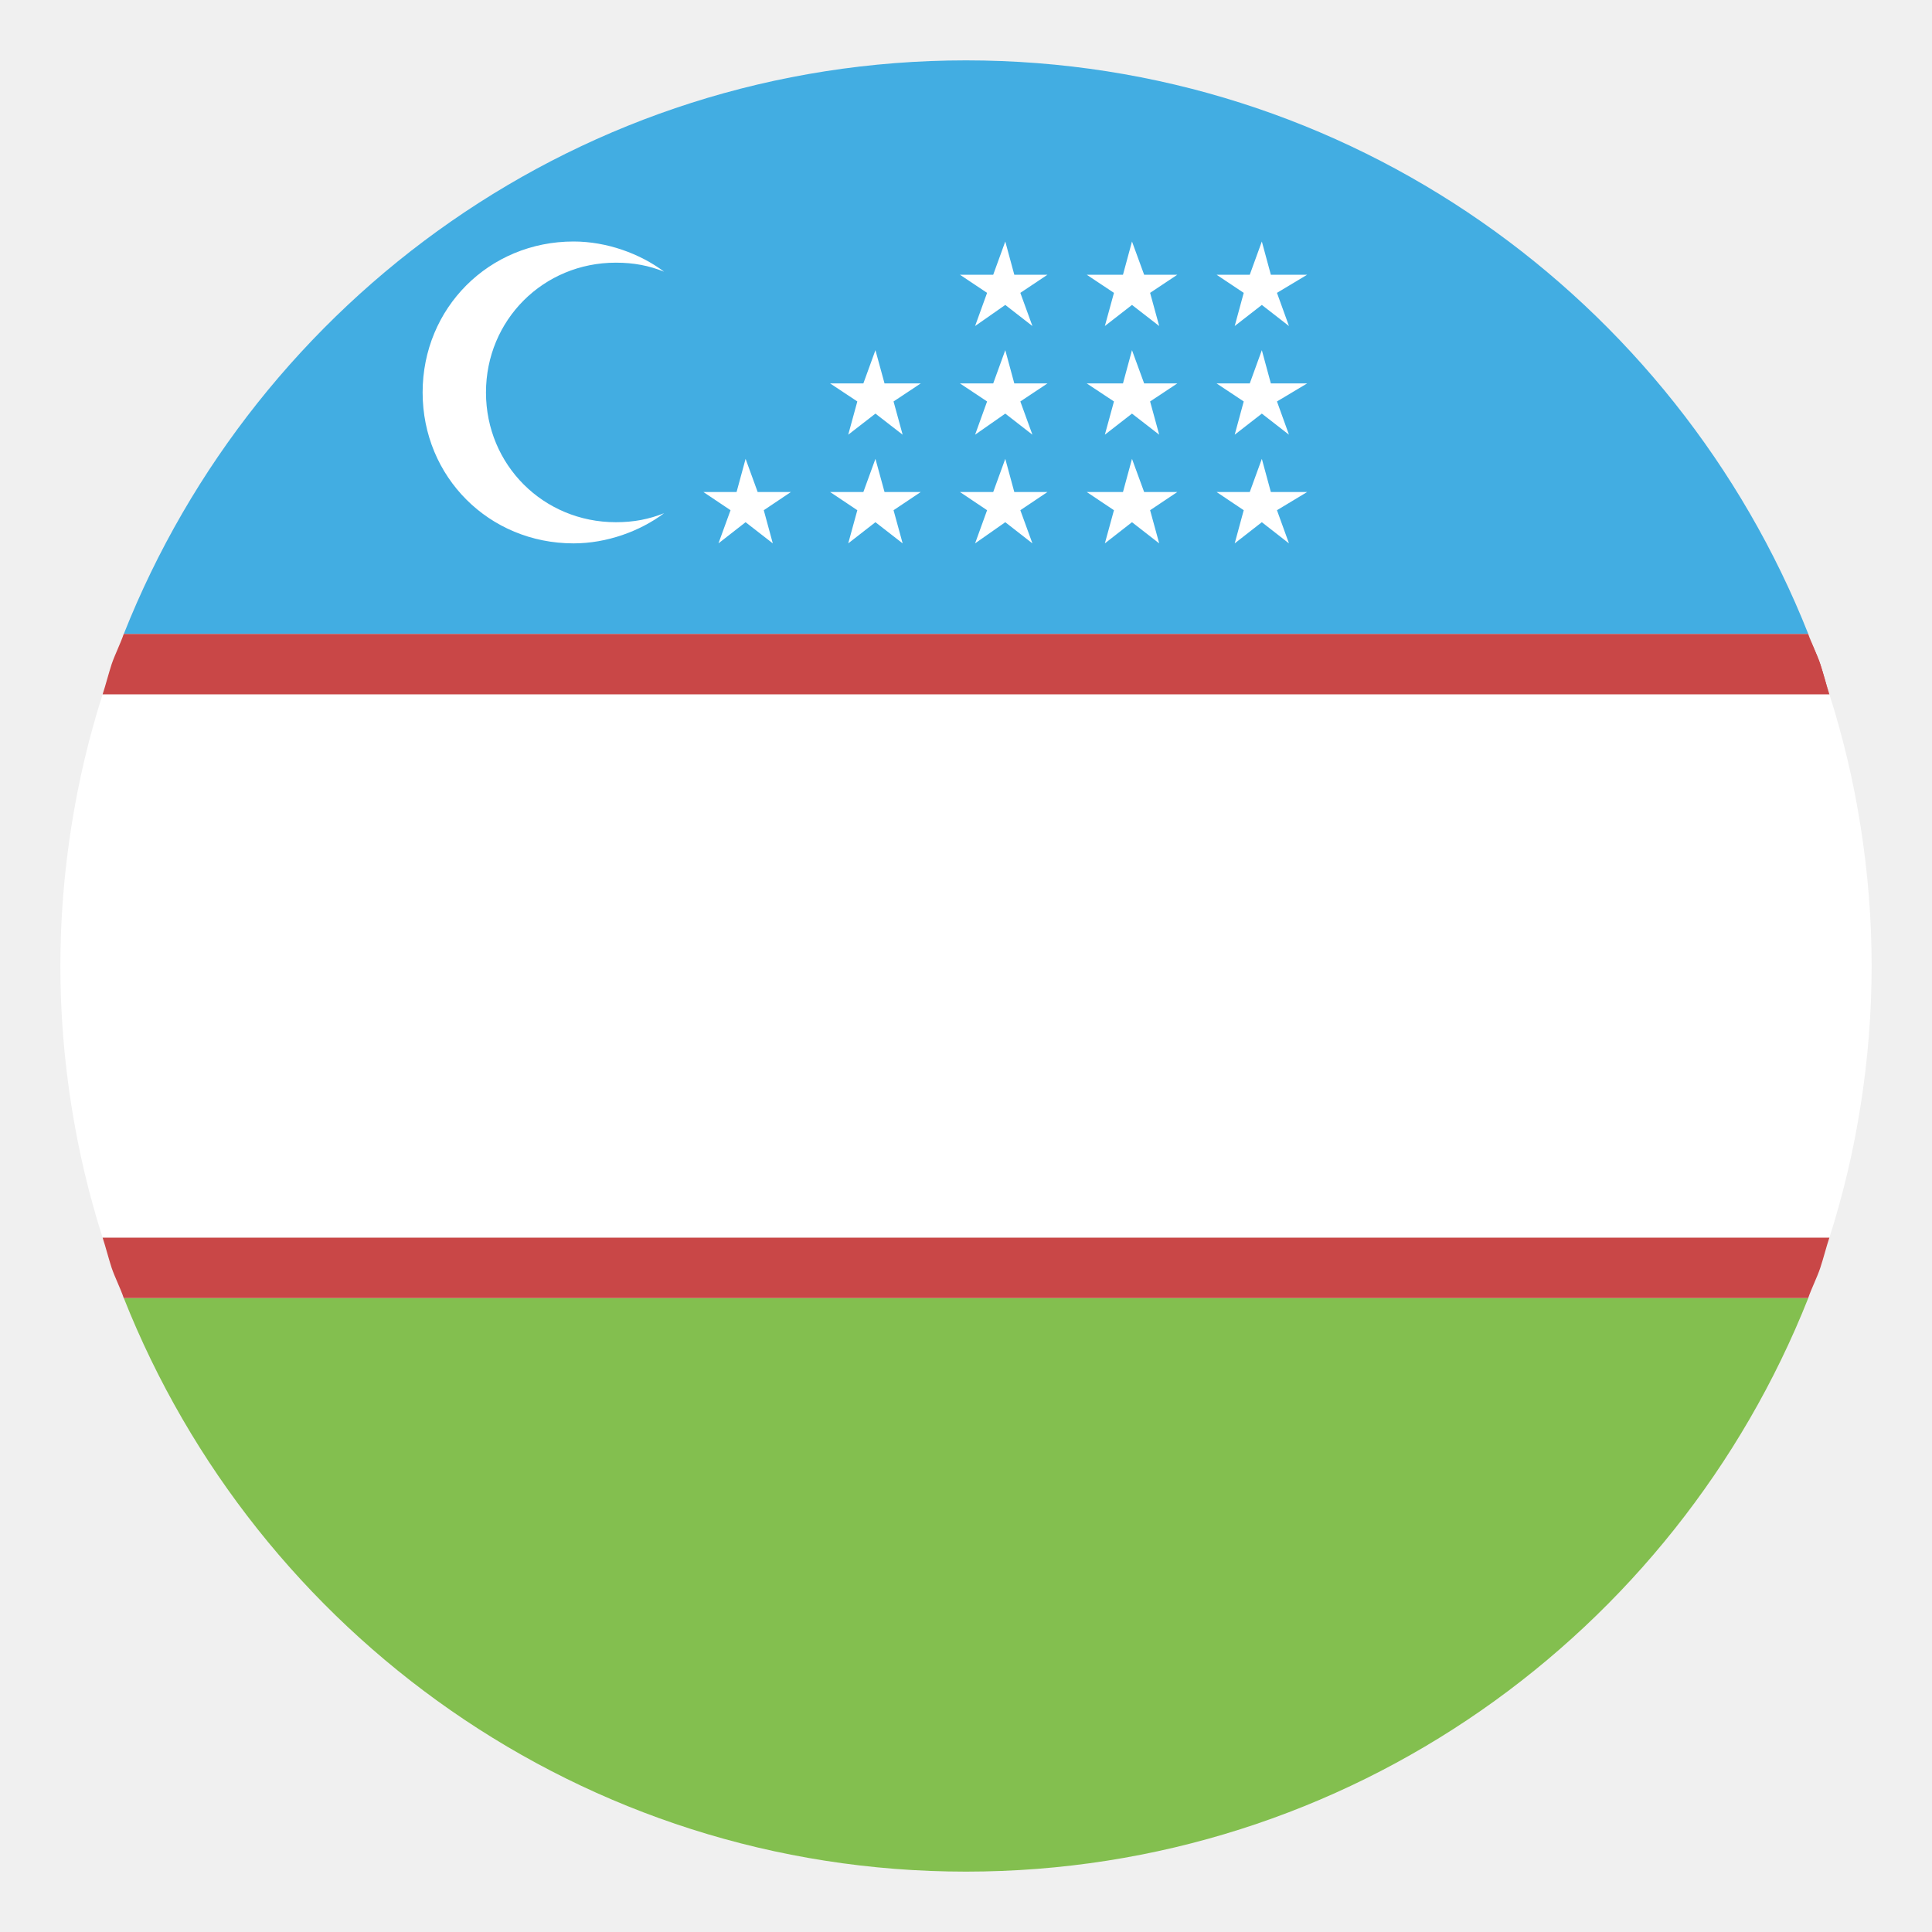
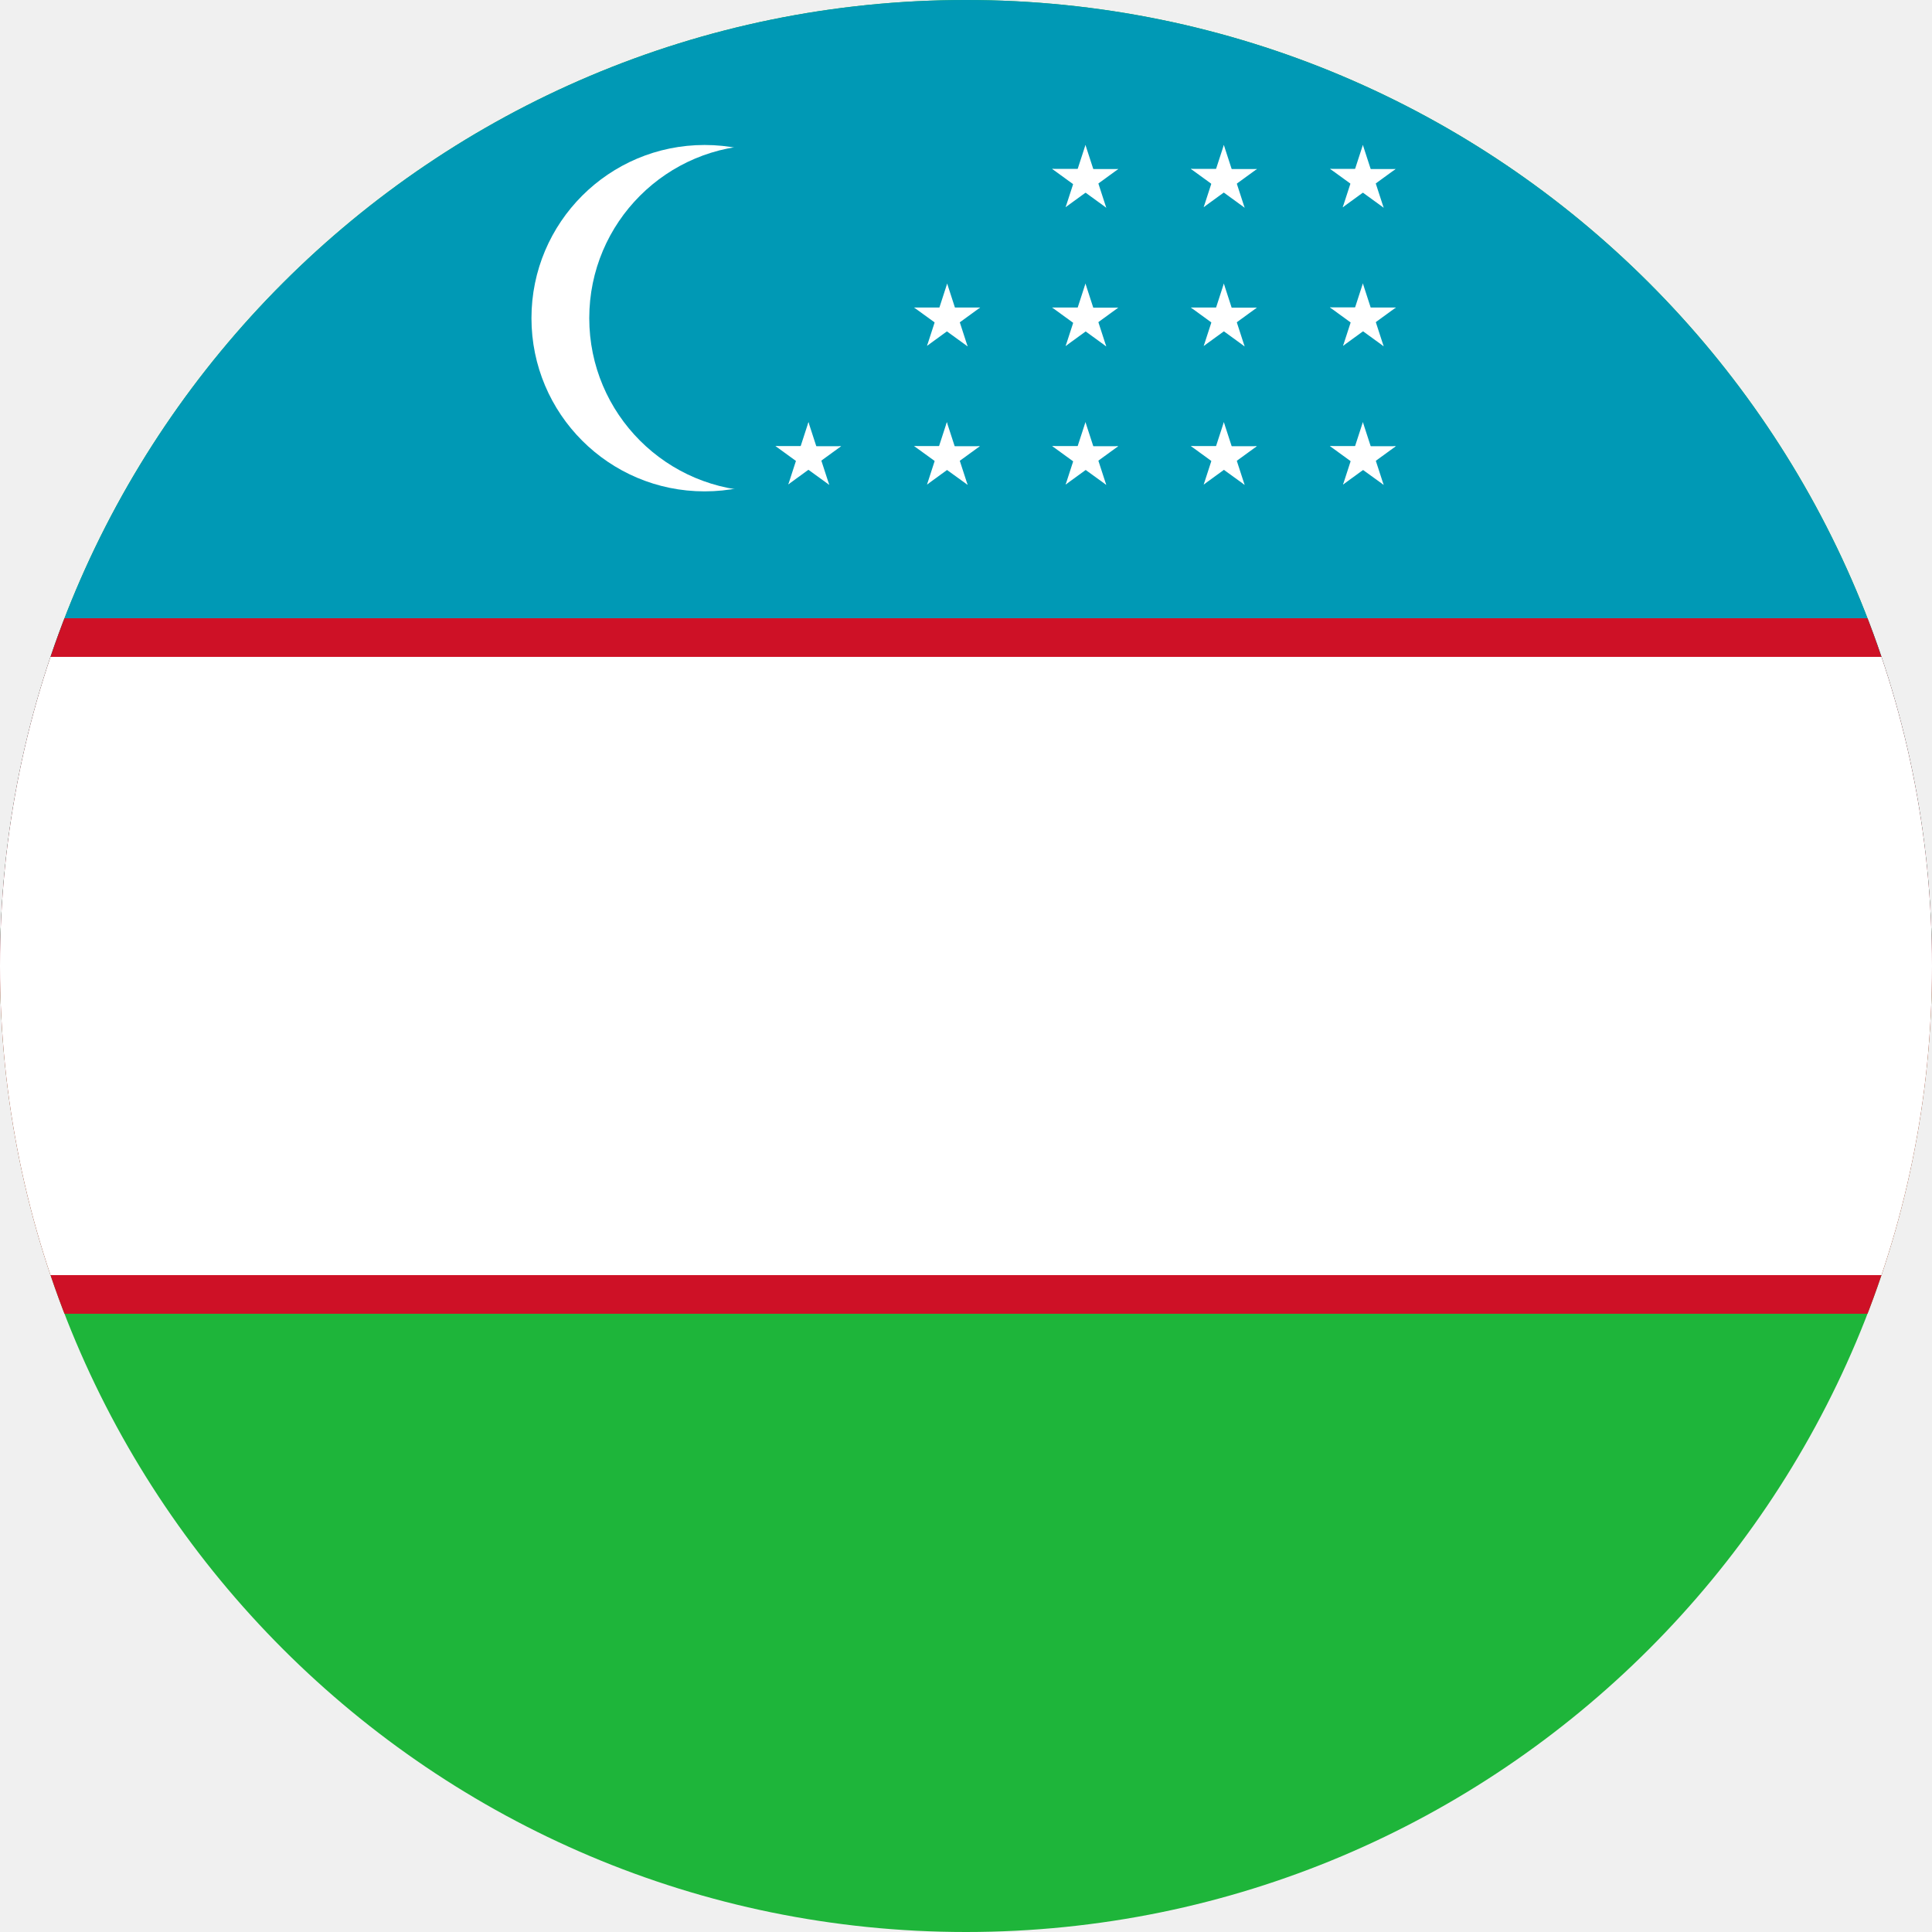
<svg xmlns="http://www.w3.org/2000/svg" width="24" height="24" viewBox="0 0 24 24" fill="none">
-   <g clip-path="url(#clip0_1036_2490)">
-     <path d="M12 0.75C7.238 0.75 3.188 3.712 1.538 7.875H22.463C20.813 3.712 16.763 0.75 12 0.75Z" fill="#42ADE2" />
-     <path d="M12 23.25C16.763 23.25 20.813 20.288 22.463 16.125H1.538C3.188 20.288 7.238 23.25 12 23.25Z" fill="#83BF4F" />
-     <path d="M23.25 12C23.25 10.838 23.062 9.675 22.725 8.625H1.275C0.938 9.675 0.75 10.838 0.75 12C0.75 13.162 0.938 14.325 1.275 15.375H22.725C23.062 14.325 23.25 13.162 23.25 12Z" fill="white" />
-     <path d="M22.462 7.875C22.5 7.987 22.575 8.137 22.612 8.25C22.65 8.363 22.687 8.512 22.725 8.625" fill="#C94747" />
-     <path d="M22.612 8.25C22.575 8.137 22.5 7.987 22.462 7.875H1.537C1.5 7.987 1.425 8.137 1.387 8.25C1.35 8.363 1.312 8.512 1.275 8.625H22.725C22.687 8.512 22.65 8.363 22.612 8.25ZM1.387 15.75C1.425 15.863 1.5 16.012 1.537 16.125H22.462C22.5 16.012 22.575 15.863 22.612 15.75C22.65 15.637 22.687 15.488 22.725 15.375H1.275C1.312 15.488 1.35 15.637 1.387 15.75Z" fill="#C94747" />
-     <path d="M7.65 6.487C6.75 6.487 6.037 5.775 6.037 4.875C6.037 3.975 6.75 3.263 7.65 3.263C7.875 3.263 8.062 3.3 8.25 3.375C7.95 3.15 7.537 3 7.125 3C6.075 3 5.25 3.825 5.25 4.875C5.25 5.925 6.075 6.75 7.125 6.75C7.537 6.75 7.95 6.6 8.25 6.375C8.062 6.45 7.875 6.487 7.65 6.487ZM9.262 5.7L9.412 6.112H9.825L9.488 6.338L9.6 6.75L9.262 6.487L8.925 6.75L9.075 6.338L8.738 6.112H9.15L9.262 5.7ZM10.875 5.7L10.988 6.112H11.438L11.1 6.338L11.213 6.75L10.875 6.487L10.537 6.75L10.65 6.338L10.312 6.112H10.725L10.875 5.7ZM12.488 5.7L12.6 6.112H13.012L12.675 6.338L12.825 6.75L12.488 6.487L12.113 6.75L12.262 6.338L11.925 6.112H12.338L12.488 5.7ZM14.062 5.7L14.213 6.112H14.625L14.287 6.338L14.4 6.75L14.062 6.487L13.725 6.75L13.838 6.338L13.5 6.112H13.95L14.062 5.7ZM15.675 5.7L15.787 6.112H16.238L15.863 6.338L16.012 6.75L15.675 6.487L15.338 6.75L15.45 6.338L15.113 6.112H15.525L15.675 5.7ZM10.875 4.35L10.988 4.763H11.438L11.1 4.987L11.213 5.4L10.875 5.138L10.537 5.4L10.65 4.987L10.312 4.763H10.725L10.875 4.35ZM12.488 4.35L12.6 4.763H13.012L12.675 4.987L12.825 5.4L12.488 5.138L12.113 5.4L12.262 4.987L11.925 4.763H12.338L12.488 4.35ZM14.062 4.35L14.213 4.763H14.625L14.287 4.987L14.4 5.4L14.062 5.138L13.725 5.4L13.838 4.987L13.5 4.763H13.95L14.062 4.35ZM15.675 4.35L15.787 4.763H16.238L15.863 4.987L16.012 5.4L15.675 5.138L15.338 5.4L15.45 4.987L15.113 4.763H15.525L15.675 4.35ZM12.488 3L12.6 3.413H13.012L12.675 3.638L12.825 4.05L12.488 3.788L12.113 4.05L12.262 3.638L11.925 3.413H12.338L12.488 3ZM14.062 3L14.213 3.413H14.625L14.287 3.638L14.4 4.05L14.062 3.788L13.725 4.05L13.838 3.638L13.5 3.413H13.95L14.062 3ZM15.675 3L15.787 3.413H16.238L15.863 3.638L16.012 4.05L15.675 3.788L15.338 4.05L15.45 3.638L15.113 3.413H15.525L15.675 3Z" fill="white" />
+   <g clip-path="url(#clip0_358_5202)">
+     <path d="M-6 0H30.027V24H-6V0Z" fill="#1EB53A" />
+     <path d="M-6 0H30.027V12H-6V0Z" fill="#0099B5" />
+     <path d="M-6 7.68H30.043V16.32H-6V7.68Z" fill="#CE1126" />
+     <path d="M-6 8.16H30.051V15.84H-6V8.16Z" fill="white" />
+     <path d="M8.753 6.104C9.941 6.104 10.905 5.141 10.905 3.952C10.905 2.764 9.941 1.801 8.753 1.801C7.565 1.801 6.602 2.764 6.602 3.952C6.602 5.141 7.565 6.104 8.753 6.104Z" fill="white" />
+     <path d="M9.472 6.104C10.66 6.104 11.623 5.141 11.623 3.952C11.623 2.764 10.66 1.801 9.472 1.801C8.284 1.801 7.32 2.764 7.32 3.952C7.32 5.141 8.284 6.104 9.472 6.104Z" fill="#0099B5" />
+     <path d="M13.484 5.244L13.351 5.653L13.556 5.72" fill="white" />
+     <path d="M13.484 5.244L13.617 5.653L13.413 5.72" fill="white" />
+     <path d="M13.891 5.543H13.46V5.758" fill="white" />
+     <path d="M13.891 5.543L13.543 5.796L13.416 5.622" fill="white" />
+     <path d="M13.07 5.541L13.418 5.794L13.545 5.62" fill="white" />
+     <path d="M13.07 5.541H13.501V5.756" fill="white" />
+     <path d="M13.742 6.023L13.609 5.614L13.405 5.681" fill="white" />
+     <path d="M13.742 6.023L13.394 5.771L13.521 5.596" fill="white" />
+     <path d="M13.238 6.019L13.586 5.766L13.46 5.592" fill="white" />
+     <path d="M13.238 6.019L13.371 5.609L13.576 5.676" fill="white" />
+     <path d="M13.484 3.523L13.351 3.933L13.556 3.999" fill="white" />
+     <path d="M13.484 3.523L13.617 3.933L13.413 3.999" fill="white" />
+     <path d="M13.891 3.822H13.46V4.037" fill="white" />
+     <path d="M13.891 3.822L13.543 4.075L13.416 3.901" fill="white" />
+     <path d="M13.07 3.82L13.418 4.073L13.545 3.899" fill="white" />
+     <path d="M13.07 3.82H13.501V4.035" fill="white" />
+     <path d="M13.742 4.303L13.609 3.893L13.405 3.96" fill="white" />
+     <path d="M13.742 4.303L13.394 4.05L13.521 3.876" fill="white" />
+     <path d="M13.238 4.298L13.586 4.045L13.46 3.871" fill="white" />
+     <path d="M13.238 4.298L13.371 3.889L13.576 3.955" fill="white" />
+     <path d="M13.484 1.801L13.351 2.21L13.556 2.277" fill="white" />
+     <path d="M13.484 1.801L13.617 2.21L13.413 2.277" fill="white" />
+     <path d="M13.891 2.1H13.46V2.315" fill="white" />
+     <path d="M13.891 2.1L13.543 2.353L13.416 2.178" fill="white" />
+     <path d="M13.07 2.098L13.418 2.351L13.545 2.177" fill="white" />
+     <path d="M13.07 2.098H13.501V2.313" fill="white" />
+     <path d="M13.742 2.58L13.609 2.171L13.405 2.237" fill="white" />
+     <path d="M13.742 2.58L13.394 2.327L13.521 2.153" fill="white" />
+     <path d="M13.238 2.573L13.586 2.32L13.46 2.146" fill="white" />
+     <path d="M13.238 2.573L13.371 2.164L13.576 2.23" fill="white" />
+     <path d="M15.203 5.244L15.07 5.653L15.275 5.72" fill="white" />
+     <path d="M15.203 5.244L15.336 5.653L15.132 5.72" fill="white" />
+     <path d="M15.613 5.543H15.183V5.758" fill="white" />
+     <path d="M15.613 5.543L15.265 5.796L15.139 5.622" fill="white" />
+     <path d="M14.793 5.541L15.141 5.794L15.268 5.62" fill="white" />
+     <path d="M14.793 5.541H15.223V5.756" fill="white" />
+     <path d="M15.461 6.023L15.328 5.614L15.123 5.681" fill="white" />
+     <path d="M15.461 6.023L15.113 5.771L15.239 5.596" fill="white" />
+     <path d="M14.953 6.019L15.301 5.766L15.175 5.592" fill="white" />
+     <path d="M14.953 6.019L15.086 5.609L15.291 5.676" fill="white" />
+     <path d="M15.203 3.523L15.07 3.933L15.275 3.999" fill="white" />
+     <path d="M15.203 3.523L15.336 3.933L15.132 3.999" fill="white" />
+     <path d="M15.613 3.822H15.183V4.037" fill="white" />
+     <path d="M15.613 3.822L15.265 4.075L15.139 3.901" fill="white" />
+     <path d="M14.793 3.82L15.141 4.073L15.268 3.899" fill="white" />
+     <path d="M14.793 3.82H15.223V4.035" fill="white" />
+     <path d="M15.461 4.303L15.328 3.893L15.123 3.96" fill="white" />
+     <path d="M15.461 4.303L15.113 4.05L15.239 3.876" fill="white" />
+     <path d="M14.953 4.298L15.301 4.045L15.175 3.871" fill="white" />
+     <path d="M14.953 4.298L15.086 3.889L15.291 3.955" fill="white" />
+     <path d="M15.203 1.801L15.07 2.21L15.275 2.277" fill="white" />
+     <path d="M15.203 1.801L15.336 2.21L15.132 2.277" fill="white" />
+     <path d="M15.613 2.1H15.183V2.315" fill="white" />
+     <path d="M15.613 2.1L15.265 2.353L15.139 2.178" fill="white" />
+     <path d="M14.793 2.098L15.141 2.351L15.268 2.177" fill="white" />
+     <path d="M14.793 2.098H15.223V2.313" fill="white" />
+     <path d="M15.461 2.58L15.328 2.171L15.123 2.237" fill="white" />
+     <path d="M15.461 2.58L15.113 2.327L15.239 2.153" fill="white" />
+     <path d="M14.953 2.573L15.301 2.32L15.175 2.146" fill="white" />
+     <path d="M14.953 2.573L15.086 2.164L15.291 2.23" fill="white" />
+     <path d="M16.93 5.244L16.797 5.653L17.001 5.72" fill="white" />
+     <path d="M16.93 5.244L17.063 5.653L16.858 5.72" fill="white" />
+     <path d="M17.34 5.543H16.91V5.758" fill="white" />
+     <path d="M17.34 5.543L16.992 5.796L16.865 5.622" fill="white" />
+     <path d="M16.52 5.541L16.868 5.794L16.994 5.62" fill="white" />
+     <path d="M16.52 5.541H16.95V5.756" fill="white" />
+     <path d="M17.188 6.023L17.055 5.614L16.85 5.681" fill="white" />
+     <path d="M17.188 6.023L16.839 5.771L16.966 5.596" fill="white" />
+     <path d="M16.684 6.019L17.032 5.766L16.905 5.592" fill="white" />
+     <path d="M16.684 6.019L16.817 5.609L17.021 5.676" fill="white" />
+     <path d="M16.93 3.521L16.797 3.931L17.001 3.997" fill="white" />
+     <path d="M16.93 3.521L17.063 3.931L16.858 3.997" fill="white" />
+     <path d="M17.34 3.82H16.91V4.035" fill="white" />
+     <path d="M17.34 3.82L16.992 4.073L16.865 3.899" fill="white" />
+     <path d="M16.52 3.818L16.868 4.071L16.994 3.897" fill="white" />
+     <path d="M16.52 3.818H16.95V4.034" fill="white" />
+     <path d="M17.188 4.301L17.055 3.892L16.85 3.958" fill="white" />
+     <path d="M17.188 4.301L16.839 4.048L16.966 3.874" fill="white" />
+     <path d="M16.684 4.296L17.032 4.043L16.905 3.869" fill="white" />
+     <path d="M16.684 4.296L16.817 3.887L17.021 3.953" fill="white" />
+     <path d="M16.93 1.801L16.797 2.21L17.001 2.277" fill="white" />
+     <path d="M16.93 1.801L17.063 2.21L16.858 2.277" fill="white" />
+     <path d="M17.336 2.1H16.906V2.315" fill="white" />
+     <path d="M17.336 2.1L16.988 2.353L16.861 2.178" fill="white" />
+     <path d="M16.523 2.098L16.872 2.351L16.998 2.177" fill="white" />
+     <path d="M16.523 2.098H16.954V2.313" fill="white" />
+     <path d="M17.188 2.58L17.055 2.171L16.85 2.237" fill="white" />
+     <path d="M17.188 2.58L16.839 2.327L16.966 2.153" fill="white" />
+     <path d="M16.68 2.575L17.028 2.322L16.901 2.148" fill="white" />
+     <path d="M16.68 2.575L16.813 2.166L17.017 2.232" fill="white" />
+     <path d="M10.043 5.244L9.91 5.653L10.115 5.72" fill="white" />
+     <path d="M10.043 5.244L10.176 5.653L9.971 5.72" fill="white" />
+     <path d="M10.449 5.543H10.019V5.758" fill="white" />
+     <path d="M10.449 5.543L10.101 5.796L9.975 5.622" fill="white" />
+     <path d="M9.633 5.541L9.981 5.794L10.107 5.62" fill="white" />
+     <path d="M9.633 5.541H10.063V5.756" fill="white" />
+     <path d="M10.301 6.023L10.168 5.614L9.963 5.681" fill="white" />
+     <path d="M10.301 6.023L9.953 5.771L10.079 5.596" fill="white" />
+     <path d="M9.793 6.017L10.141 5.764L10.015 5.59" fill="white" />
+     <path d="M9.793 6.017L9.926 5.607L10.131 5.674" fill="white" />
+     <path d="M11.762 5.244L11.629 5.653L11.833 5.72" fill="white" />
+     <path d="M11.762 5.244L11.895 5.653L11.69 5.72" fill="white" />
+     <path d="M12.172 5.543H11.742V5.758" fill="white" />
+     <path d="M12.172 5.543L11.824 5.796L11.697 5.622" fill="white" />
+     <path d="M11.355 5.541L11.704 5.794L11.83 5.62" fill="white" />
+     <path d="M11.355 5.541H11.786V5.756" fill="white" />
+     <path d="M12.02 6.023L11.887 5.614L11.682 5.681" fill="white" />
+     <path d="M12.02 6.023L11.671 5.771L11.798 5.596" fill="white" />
+     <path d="M11.516 6.019L11.864 5.766L11.737 5.592" fill="white" />
+     <path d="M11.516 6.019L11.649 5.609L11.853 5.676" fill="white" />
+     <path d="M11.766 3.523L11.633 3.933L11.837 3.999" fill="white" />
+     <path d="M11.766 3.523L11.899 3.933L11.694 3.999" fill="white" />
+     <path d="M12.176 3.82H11.745V4.035" fill="white" />
+     <path d="M12.176 3.82L11.828 4.073L11.701 3.899" fill="white" />
+     <path d="M11.355 3.82L11.704 4.073L11.83 3.899" fill="white" />
+     <path d="M11.355 3.82H11.786V4.035" fill="white" />
+     <path d="M12.02 4.303L11.887 3.893L11.682 3.96" fill="white" />
+     <path d="M12.02 4.303L11.671 4.05L11.798 3.876" fill="white" />
+     <path d="M11.516 4.296L11.864 4.043L11.737 3.869" fill="white" />
+     <path d="M11.516 4.296L11.649 3.887L11.853 3.953" fill="white" />
  </g>
  <defs>
-     <clipPath id="clip0_1036_2490">
-       <rect width="24" height="24" fill="white" />
+     <clipPath id="clip0_358_5202">
+       <rect width="24" height="24" rx="12" fill="white" />
    </clipPath>
  </defs>
</svg>
